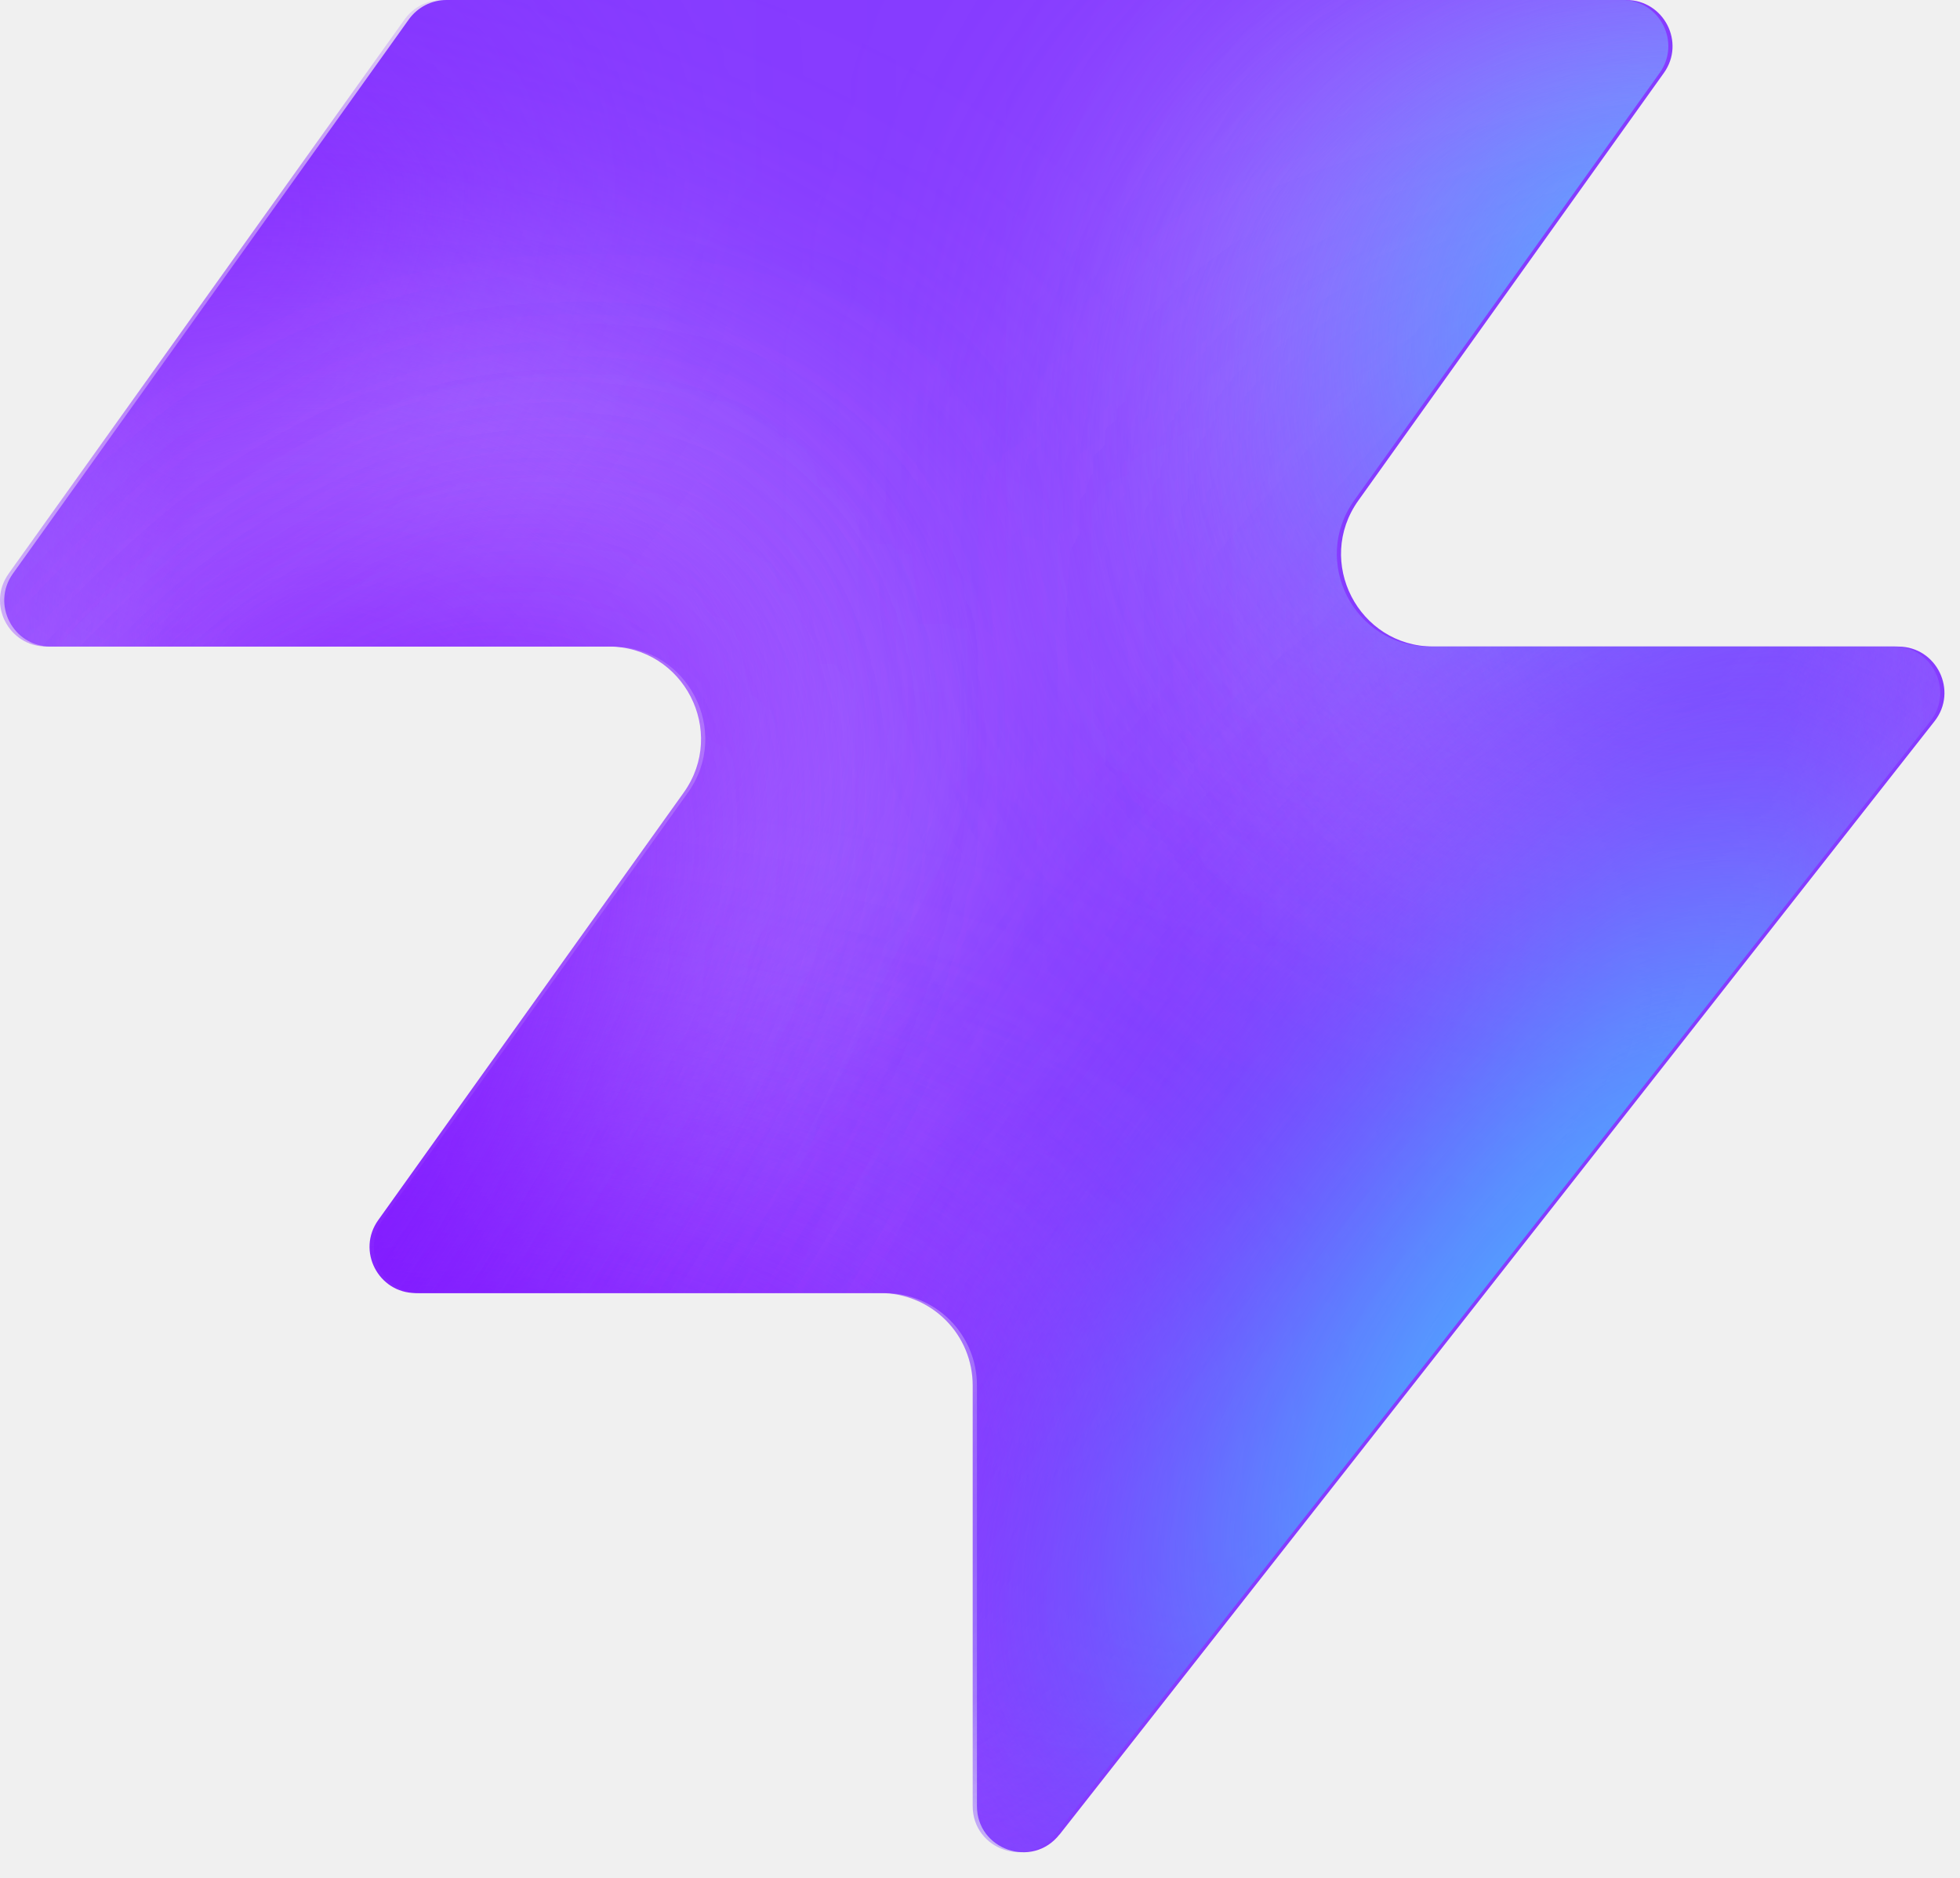
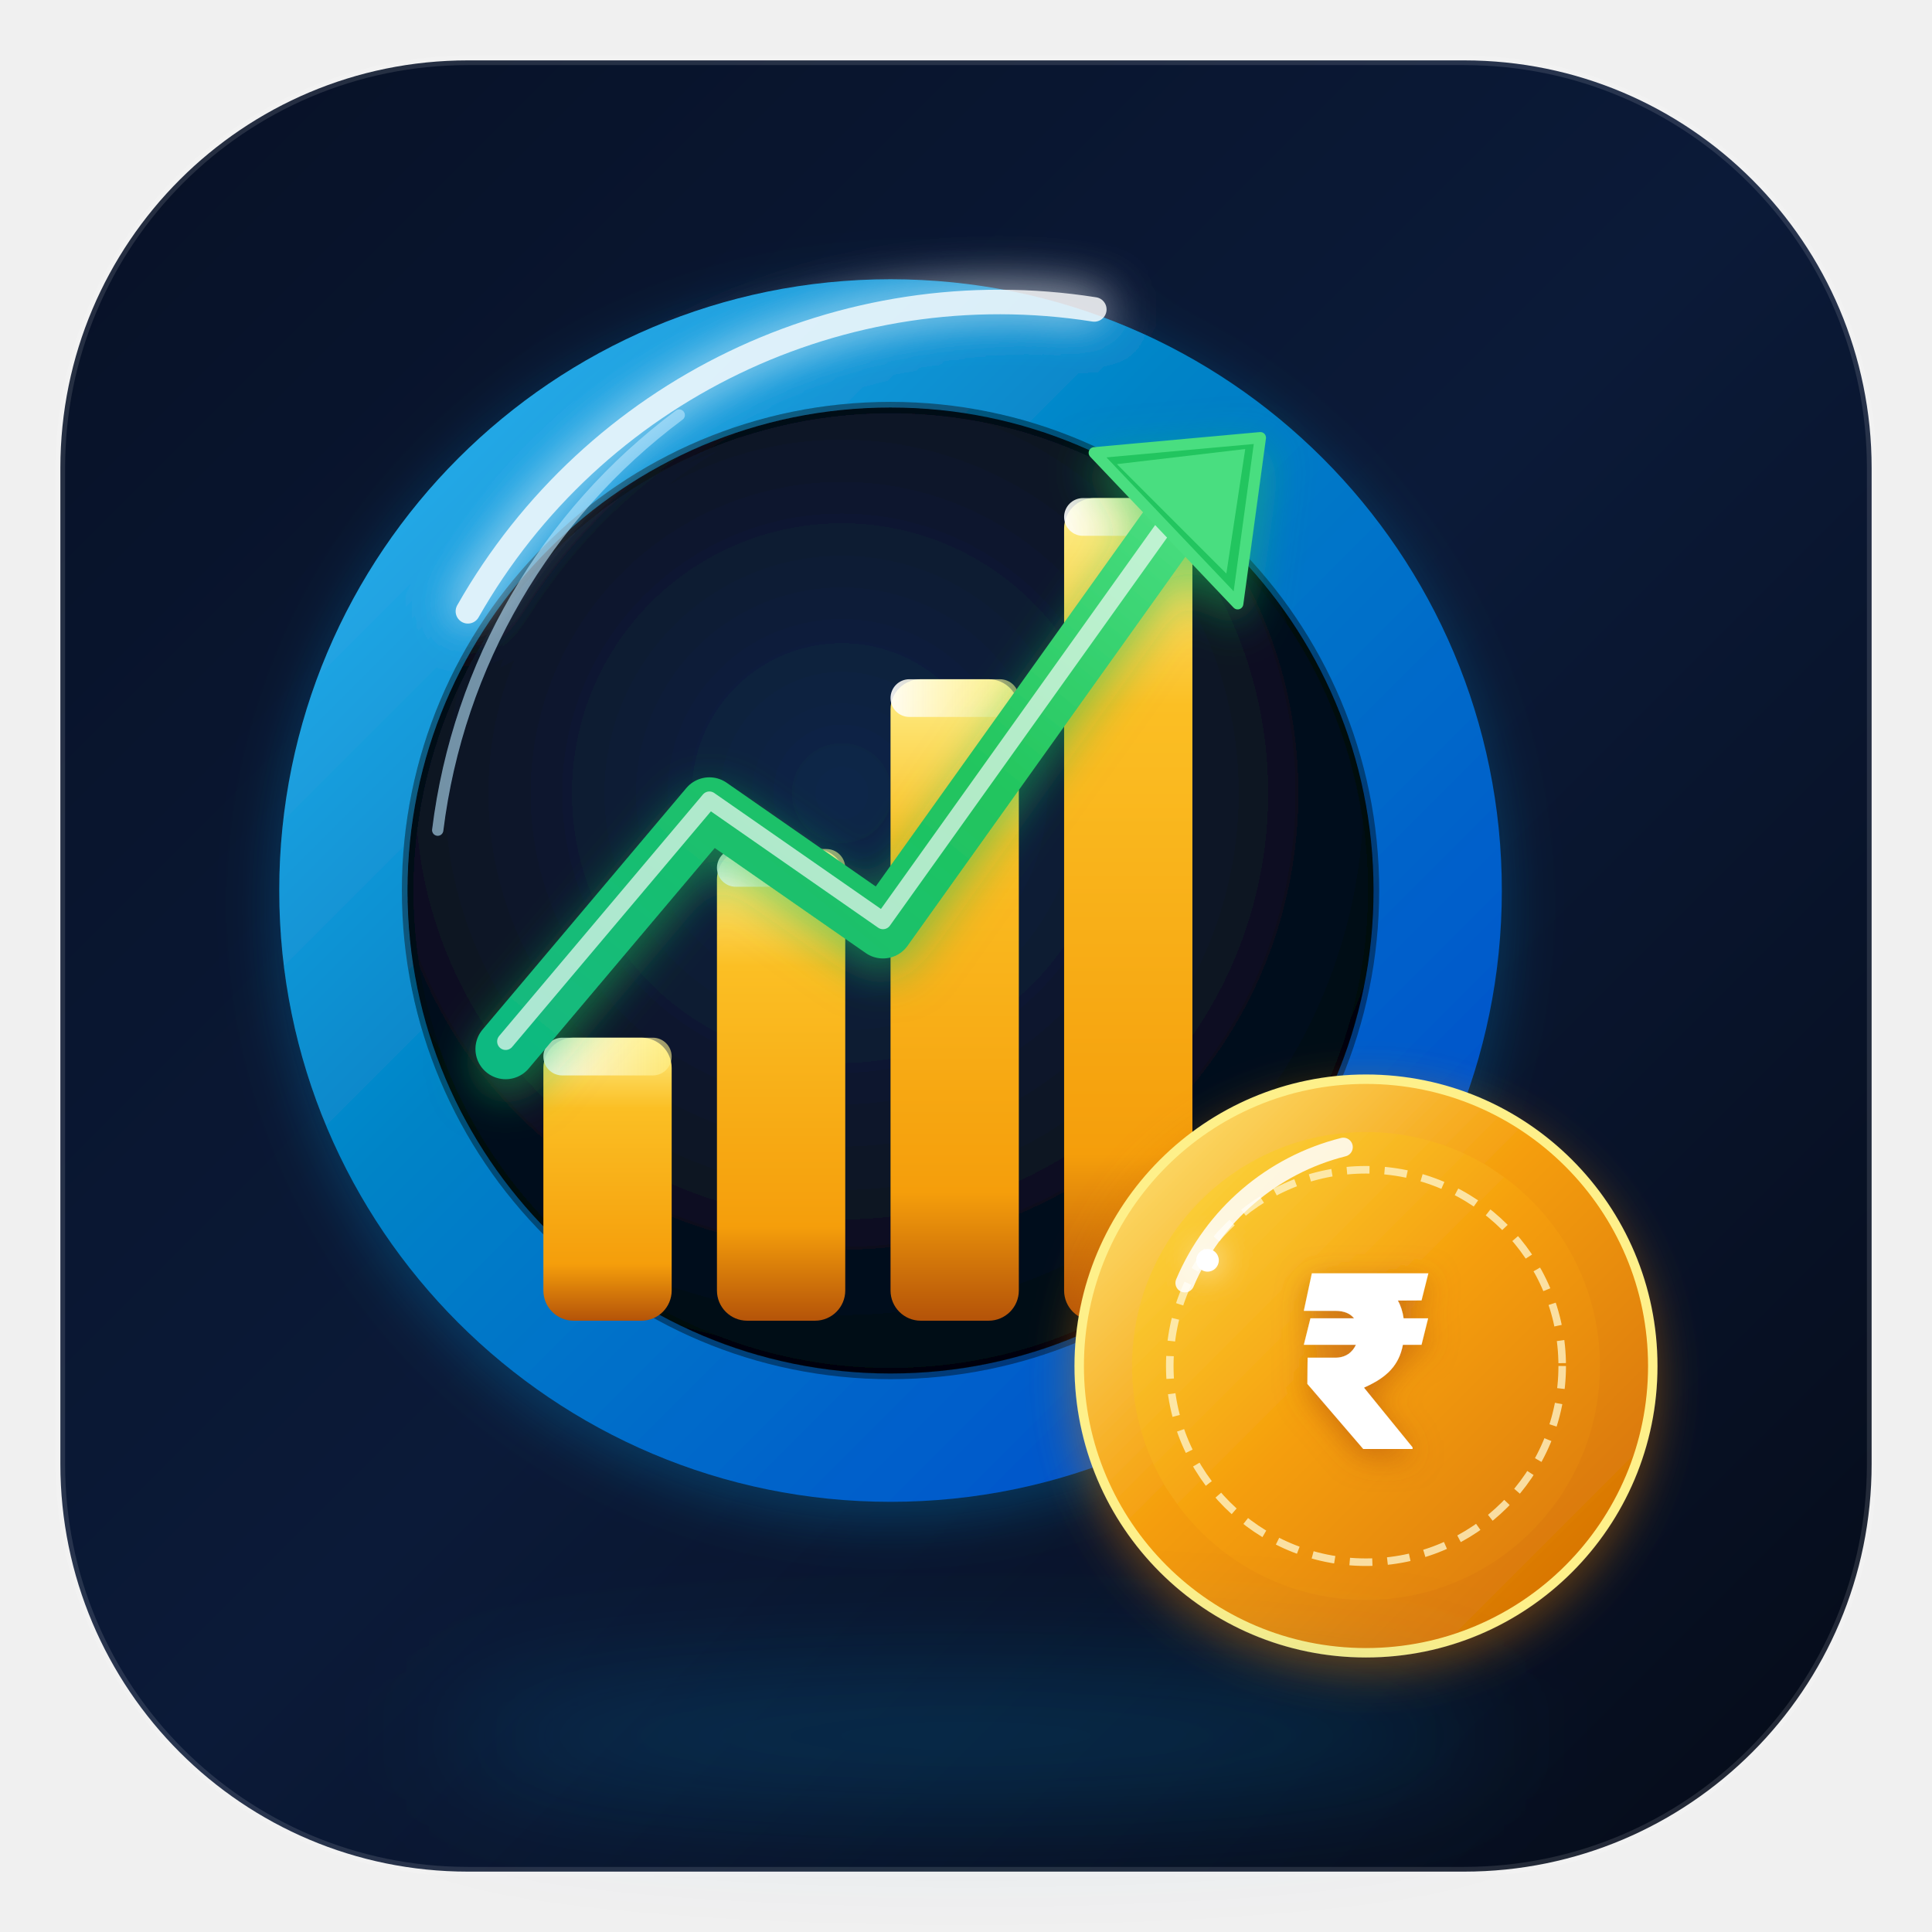
- <svg xmlns="http://www.w3.org/2000/svg" width="48" height="46" fill="none" viewBox="0 0 48 46">
-   <path fill="#863bff" d="M25.946 44.938c-.664.845-2.021.375-2.021-.698V33.937a2.26 2.26 0 0 0-2.262-2.262H10.287c-.92 0-1.456-1.04-.92-1.788l7.48-10.471c1.07-1.497 0-3.578-1.842-3.578H1.237c-.92 0-1.456-1.04-.92-1.788L10.013.474c.214-.297.556-.474.92-.474h28.894c.92 0 1.456 1.04.92 1.788l-7.48 10.471c-1.07 1.498 0 3.579 1.842 3.579h11.377c.943 0 1.473 1.088.89 1.83L25.947 44.94z" style="fill:#863bff;fill:color(display-p3 .525 .23 1);fill-opacity:1" />
-   <mask id="a" width="48" height="46" x="0" y="0" maskUnits="userSpaceOnUse" style="mask-type:alpha">
-     <path fill="#000" d="M25.842 44.938c-.664.844-2.021.375-2.021-.698V33.937a2.26 2.26 0 0 0-2.262-2.262H10.183c-.92 0-1.456-1.04-.92-1.788l7.48-10.471c1.07-1.498 0-3.579-1.842-3.579H1.133c-.92 0-1.456-1.04-.92-1.787L9.91.473c.214-.297.556-.474.92-.474h28.894c.92 0 1.456 1.04.92 1.788l-7.48 10.471c-1.07 1.498 0 3.578 1.842 3.578h11.377c.943 0 1.473 1.088.89 1.832L25.843 44.94z" style="fill:#000;fill-opacity:1" />
-   </mask>
-   <g mask="url(#a)">
-     <g filter="url(#b)">
-       <ellipse cx="5.508" cy="14.704" fill="#ede6ff" rx="5.508" ry="14.704" style="fill:#ede6ff;fill:color(display-p3 .927 .903 1);fill-opacity:1" transform="matrix(.00324 1 1 -.00324 -4.47 31.516)" />
+ <svg xmlns="http://www.w3.org/2000/svg" viewBox="0 0 512 512" width="512" height="512" fill="none">
+   <defs>
+     <linearGradient id="bgGrad" x1="0%" y1="0%" x2="100%" y2="100%">
+       <stop offset="0%" stop-color="#071126" />
+       <stop offset="50%" stop-color="#0b1a38" />
+       <stop offset="100%" stop-color="#050b18" />
+     </linearGradient>
+     <linearGradient id="ringBezelGrad" x1="0%" y1="0%" x2="100%" y2="100%">
+       <stop offset="0%" stop-color="#38bdf8" />
+       <stop offset="40%" stop-color="#0284c7" />
+       <stop offset="85%" stop-color="#0052cc" />
+       <stop offset="100%" stop-color="#1e3a8a" />
+     </linearGradient>
+     <radialGradient id="apertureDepth" cx="45%" cy="40%" r="60%">
+       <stop offset="0%" stop-color="#0f274a" />
+       <stop offset="65%" stop-color="#081426" />
+       <stop offset="100%" stop-color="#040914" />
+     </radialGradient>
+     <linearGradient id="barGrad" x1="0%" y1="0%" x2="0%" y2="100%">
+       <stop offset="0%" stop-color="#fef08a" />
+       <stop offset="25%" stop-color="#fbbf24" />
+       <stop offset="80%" stop-color="#f59e0b" />
+       <stop offset="100%" stop-color="#b45309" />
+     </linearGradient>
+     <linearGradient id="barCapGrad" x1="0%" y1="0%" x2="100%" y2="0%">
+       <stop offset="0%" stop-color="#ffffff" stop-opacity="0.9" />
+       <stop offset="100%" stop-color="#fef08a" stop-opacity="0.6" />
+     </linearGradient>
+     <linearGradient id="growthGrad" x1="0%" y1="100%" x2="100%" y2="0%">
+       <stop offset="0%" stop-color="#10b981" />
+       <stop offset="60%" stop-color="#22c55e" />
+       <stop offset="100%" stop-color="#4ade80" />
+     </linearGradient>
+     <linearGradient id="coinRimGrad" x1="0%" y1="0%" x2="100%" y2="100%">
+       <stop offset="0%" stop-color="#fef08a" />
+       <stop offset="45%" stop-color="#f59e0b" />
+       <stop offset="85%" stop-color="#d97706" />
+       <stop offset="100%" stop-color="#92400e" />
+     </linearGradient>
+     <linearGradient id="coinFaceGrad" x1="0%" y1="0%" x2="100%" y2="100%">
+       <stop offset="0%" stop-color="#fde047" />
+       <stop offset="50%" stop-color="#f59e0b" />
+       <stop offset="100%" stop-color="#d97706" />
+     </linearGradient>
+     <filter id="ringShadow" x="-20%" y="-20%" width="140%" height="140%">
+       <feDropShadow dx="0" dy="16" stdDeviation="16" flood-color="#000000" flood-opacity="0.6" />
+       <feDropShadow dx="0" dy="4" stdDeviation="8" flood-color="#0284c7" flood-opacity="0.35" />
+     </filter>
+     <filter id="arrowGlow" x="-30%" y="-30%" width="160%" height="160%">
+       <feDropShadow dx="0" dy="4" stdDeviation="6" flood-color="#22c55e" flood-opacity="0.55" />
+     </filter>
+     <filter id="coinShadow" x="-25%" y="-25%" width="150%" height="150%">
+       <feDropShadow dx="0" dy="12" stdDeviation="14" flood-color="#000000" flood-opacity="0.55" />
+       <feDropShadow dx="0" dy="4" stdDeviation="6" flood-color="#d97706" flood-opacity="0.45" />
+     </filter>
+   </defs>
+   <rect x="16" y="16" width="480" height="480" rx="108" fill="url(#bgGrad)" stroke="rgba(255, 255, 255, 0.12)" stroke-width="2.5" />
+   <g filter="url(#ringShadow)">
+     <circle cx="236" cy="236" r="162" fill="url(#ringBezelGrad)" />
+     <circle cx="236" cy="236" r="128" fill="url(#apertureDepth)" stroke="rgba(0, 0, 0, 0.4)" stroke-width="3" />
+     <path d="M 124 162 A 162 162 0 0 1 290 82" stroke="#ffffff" stroke-width="6.5" stroke-linecap="round" opacity="0.85" filter="drop-shadow(0 0 6px #ffffff)" />
+     <path d="M 116 220 A 162 162 0 0 1 180 110" stroke="#bae6fd" stroke-width="3" stroke-linecap="round" opacity="0.6" />
+   </g>
+   <g id="barsGroup">
+     <g>
+       <rect x="144" y="275" width="34" height="75" rx="8" fill="url(#barGrad)" />
+       <rect x="144" y="275" width="34" height="10" rx="5" fill="url(#barCapGrad)" />
    </g>
-     <g filter="url(#c)">
-       <ellipse cx="10.399" cy="29.851" fill="#ede6ff" rx="10.399" ry="29.851" style="fill:#ede6ff;fill:color(display-p3 .927 .903 1);fill-opacity:1" transform="matrix(.00324 1 1 -.00324 -39.328 7.883)" />
+     <g>
+       <rect x="190" y="225" width="34" height="125" rx="8" fill="url(#barGrad)" />
+       <rect x="190" y="225" width="34" height="10" rx="5" fill="url(#barCapGrad)" />
    </g>
-     <g filter="url(#d)">
-       <ellipse cx="5.508" cy="30.487" fill="#7e14ff" rx="5.508" ry="30.487" style="fill:#7e14ff;fill:color(display-p3 .492 .077 1);fill-opacity:1" transform="rotate(89.814 -25.913 -14.639)scale(1 -1)" />
+     <g>
+       <rect x="236" y="180" width="34" height="170" rx="8" fill="url(#barGrad)" />
+       <rect x="236" y="180" width="34" height="10" rx="5" fill="url(#barCapGrad)" />
    </g>
-     <g filter="url(#e)">
-       <ellipse cx="5.508" cy="30.599" fill="#7e14ff" rx="5.508" ry="30.599" style="fill:#7e14ff;fill:color(display-p3 .492 .077 1);fill-opacity:1" transform="rotate(89.814 -32.644 -3.334)scale(1 -1)" />
-     </g>
-     <g filter="url(#f)">
-       <ellipse cx="5.508" cy="30.599" fill="#7e14ff" rx="5.508" ry="30.599" style="fill:#7e14ff;fill:color(display-p3 .492 .077 1);fill-opacity:1" transform="matrix(.00324 1 1 -.00324 -34.34 30.47)" />
-     </g>
-     <g filter="url(#g)">
-       <ellipse cx="14.072" cy="22.078" fill="#ede6ff" rx="14.072" ry="22.078" style="fill:#ede6ff;fill:color(display-p3 .927 .903 1);fill-opacity:1" transform="rotate(93.35 24.506 48.493)scale(-1 1)" />
-     </g>
-     <g filter="url(#h)">
-       <ellipse cx="3.47" cy="21.501" fill="#7e14ff" rx="3.47" ry="21.501" style="fill:#7e14ff;fill:color(display-p3 .492 .077 1);fill-opacity:1" transform="rotate(89.009 28.708 47.59)scale(-1 1)" />
-     </g>
-     <g filter="url(#i)">
-       <ellipse cx="3.47" cy="21.501" fill="#7e14ff" rx="3.47" ry="21.501" style="fill:#7e14ff;fill:color(display-p3 .492 .077 1);fill-opacity:1" transform="rotate(89.009 28.708 47.59)scale(-1 1)" />
-     </g>
-     <g filter="url(#j)">
-       <ellipse cx=".387" cy="8.972" fill="#7e14ff" rx="4.407" ry="29.108" style="fill:#7e14ff;fill:color(display-p3 .492 .077 1);fill-opacity:1" transform="rotate(39.51 .387 8.972)" />
-     </g>
-     <g filter="url(#k)">
-       <ellipse cx="47.523" cy="-6.092" fill="#7e14ff" rx="4.407" ry="29.108" style="fill:#7e14ff;fill:color(display-p3 .492 .077 1);fill-opacity:1" transform="rotate(37.892 47.523 -6.092)" />
-     </g>
-     <g filter="url(#l)">
-       <ellipse cx="41.412" cy="6.333" fill="#47bfff" rx="5.971" ry="9.665" style="fill:#47bfff;fill:color(display-p3 .28 .748 1);fill-opacity:1" transform="rotate(37.892 41.412 6.333)" />
-     </g>
-     <g filter="url(#m)">
-       <ellipse cx="-1.879" cy="38.332" fill="#7e14ff" rx="4.407" ry="29.108" style="fill:#7e14ff;fill:color(display-p3 .492 .077 1);fill-opacity:1" transform="rotate(37.892 -1.88 38.332)" />
-     </g>
-     <g filter="url(#n)">
-       <ellipse cx="-1.879" cy="38.332" fill="#7e14ff" rx="4.407" ry="29.108" style="fill:#7e14ff;fill:color(display-p3 .492 .077 1);fill-opacity:1" transform="rotate(37.892 -1.88 38.332)" />
-     </g>
-     <g filter="url(#o)">
-       <ellipse cx="35.651" cy="29.907" fill="#7e14ff" rx="4.407" ry="29.108" style="fill:#7e14ff;fill:color(display-p3 .492 .077 1);fill-opacity:1" transform="rotate(37.892 35.651 29.907)" />
-     </g>
-     <g filter="url(#p)">
-       <ellipse cx="38.418" cy="32.4" fill="#47bfff" rx="5.971" ry="15.297" style="fill:#47bfff;fill:color(display-p3 .28 .748 1);fill-opacity:1" transform="rotate(37.892 38.418 32.4)" />
+     <g>
+       <rect x="282" y="132" width="34" height="218" rx="8" fill="url(#barGrad)" />
+       <rect x="282" y="132" width="34" height="10" rx="5" fill="url(#barCapGrad)" />
    </g>
  </g>
-   <defs>
-     <filter id="b" width="60.045" height="41.654" x="-19.77" y="16.149" color-interpolation-filters="sRGB" filterUnits="userSpaceOnUse">
-       <feFlood flood-opacity="0" result="BackgroundImageFix" />
-       <feBlend in="SourceGraphic" in2="BackgroundImageFix" result="shape" />
-       <feGaussianBlur result="effect1_foregroundBlur_2002_17158" stdDeviation="7.659" />
-     </filter>
-     <filter id="c" width="90.34" height="51.437" x="-54.613" y="-7.533" color-interpolation-filters="sRGB" filterUnits="userSpaceOnUse">
-       <feFlood flood-opacity="0" result="BackgroundImageFix" />
-       <feBlend in="SourceGraphic" in2="BackgroundImageFix" result="shape" />
-       <feGaussianBlur result="effect1_foregroundBlur_2002_17158" stdDeviation="7.659" />
-     </filter>
-     <filter id="d" width="79.355" height="29.4" x="-49.64" y="2.03" color-interpolation-filters="sRGB" filterUnits="userSpaceOnUse">
-       <feFlood flood-opacity="0" result="BackgroundImageFix" />
-       <feBlend in="SourceGraphic" in2="BackgroundImageFix" result="shape" />
-       <feGaussianBlur result="effect1_foregroundBlur_2002_17158" stdDeviation="4.596" />
-     </filter>
-     <filter id="e" width="79.579" height="29.4" x="-45.045" y="20.029" color-interpolation-filters="sRGB" filterUnits="userSpaceOnUse">
-       <feFlood flood-opacity="0" result="BackgroundImageFix" />
-       <feBlend in="SourceGraphic" in2="BackgroundImageFix" result="shape" />
-       <feGaussianBlur result="effect1_foregroundBlur_2002_17158" stdDeviation="4.596" />
-     </filter>
-     <filter id="f" width="79.579" height="29.4" x="-43.513" y="21.178" color-interpolation-filters="sRGB" filterUnits="userSpaceOnUse">
-       <feFlood flood-opacity="0" result="BackgroundImageFix" />
-       <feBlend in="SourceGraphic" in2="BackgroundImageFix" result="shape" />
-       <feGaussianBlur result="effect1_foregroundBlur_2002_17158" stdDeviation="4.596" />
-     </filter>
-     <filter id="g" width="74.749" height="58.852" x="15.756" y="-17.901" color-interpolation-filters="sRGB" filterUnits="userSpaceOnUse">
-       <feFlood flood-opacity="0" result="BackgroundImageFix" />
-       <feBlend in="SourceGraphic" in2="BackgroundImageFix" result="shape" />
-       <feGaussianBlur result="effect1_foregroundBlur_2002_17158" stdDeviation="7.659" />
-     </filter>
-     <filter id="h" width="61.377" height="25.362" x="23.548" y="2.284" color-interpolation-filters="sRGB" filterUnits="userSpaceOnUse">
-       <feFlood flood-opacity="0" result="BackgroundImageFix" />
-       <feBlend in="SourceGraphic" in2="BackgroundImageFix" result="shape" />
-       <feGaussianBlur result="effect1_foregroundBlur_2002_17158" stdDeviation="4.596" />
-     </filter>
-     <filter id="i" width="61.377" height="25.362" x="23.548" y="2.284" color-interpolation-filters="sRGB" filterUnits="userSpaceOnUse">
-       <feFlood flood-opacity="0" result="BackgroundImageFix" />
-       <feBlend in="SourceGraphic" in2="BackgroundImageFix" result="shape" />
-       <feGaussianBlur result="effect1_foregroundBlur_2002_17158" stdDeviation="4.596" />
-     </filter>
-     <filter id="j" width="56.045" height="63.649" x="-27.636" y="-22.853" color-interpolation-filters="sRGB" filterUnits="userSpaceOnUse">
-       <feFlood flood-opacity="0" result="BackgroundImageFix" />
-       <feBlend in="SourceGraphic" in2="BackgroundImageFix" result="shape" />
-       <feGaussianBlur result="effect1_foregroundBlur_2002_17158" stdDeviation="4.596" />
-     </filter>
-     <filter id="k" width="54.814" height="64.646" x="20.116" y="-38.415" color-interpolation-filters="sRGB" filterUnits="userSpaceOnUse">
-       <feFlood flood-opacity="0" result="BackgroundImageFix" />
-       <feBlend in="SourceGraphic" in2="BackgroundImageFix" result="shape" />
-       <feGaussianBlur result="effect1_foregroundBlur_2002_17158" stdDeviation="4.596" />
-     </filter>
-     <filter id="l" width="33.541" height="35.313" x="24.641" y="-11.323" color-interpolation-filters="sRGB" filterUnits="userSpaceOnUse">
-       <feFlood flood-opacity="0" result="BackgroundImageFix" />
-       <feBlend in="SourceGraphic" in2="BackgroundImageFix" result="shape" />
-       <feGaussianBlur result="effect1_foregroundBlur_2002_17158" stdDeviation="4.596" />
-     </filter>
-     <filter id="m" width="54.814" height="64.646" x="-29.286" y="6.009" color-interpolation-filters="sRGB" filterUnits="userSpaceOnUse">
-       <feFlood flood-opacity="0" result="BackgroundImageFix" />
-       <feBlend in="SourceGraphic" in2="BackgroundImageFix" result="shape" />
-       <feGaussianBlur result="effect1_foregroundBlur_2002_17158" stdDeviation="4.596" />
-     </filter>
-     <filter id="n" width="54.814" height="64.646" x="-29.286" y="6.009" color-interpolation-filters="sRGB" filterUnits="userSpaceOnUse">
-       <feFlood flood-opacity="0" result="BackgroundImageFix" />
-       <feBlend in="SourceGraphic" in2="BackgroundImageFix" result="shape" />
-       <feGaussianBlur result="effect1_foregroundBlur_2002_17158" stdDeviation="4.596" />
-     </filter>
-     <filter id="o" width="54.814" height="64.646" x="8.244" y="-2.416" color-interpolation-filters="sRGB" filterUnits="userSpaceOnUse">
-       <feFlood flood-opacity="0" result="BackgroundImageFix" />
-       <feBlend in="SourceGraphic" in2="BackgroundImageFix" result="shape" />
-       <feGaussianBlur result="effect1_foregroundBlur_2002_17158" stdDeviation="4.596" />
-     </filter>
-     <filter id="p" width="39.409" height="43.623" x="18.713" y="10.588" color-interpolation-filters="sRGB" filterUnits="userSpaceOnUse">
-       <feFlood flood-opacity="0" result="BackgroundImageFix" />
-       <feBlend in="SourceGraphic" in2="BackgroundImageFix" result="shape" />
-       <feGaussianBlur result="effect1_foregroundBlur_2002_17158" stdDeviation="4.596" />
-     </filter>
-   </defs>
+   <g filter="url(#arrowGlow)">
+     <path d="M 134 278 L 188 214 L 234 246 L 314 134" stroke="url(#growthGrad)" stroke-width="16" stroke-linecap="round" stroke-linejoin="round" />
+     <path d="M 134 276 L 188 212 L 234 244 L 314 132" stroke="#ffffff" stroke-width="4.5" stroke-linecap="round" stroke-linejoin="round" opacity="0.65" />
+     <path d="M 290 120 L 334 116 L 328 160 Z" fill="#22c55e" stroke="#4ade80" stroke-width="3" stroke-linejoin="round" />
+     <path d="M 296 123 L 330 119 L 325 152 Z" fill="#4ade80" />
+   </g>
+   <g filter="url(#coinShadow)">
+     <circle cx="362" cy="362" r="76" fill="url(#coinRimGrad)" stroke="#fef08a" stroke-width="2.5" />
+     <circle cx="362" cy="362" r="62" fill="url(#coinFaceGrad)" />
+     <circle cx="362" cy="362" r="52" fill="none" stroke="#fef3c7" stroke-width="2" stroke-dasharray="6 4" opacity="0.8" />
+     <text x="362" y="384" text-anchor="middle" fill="#ffffff" font-size="64" font-weight="900" font-family="system-ui, -apple-system, sans-serif" filter="drop-shadow(0 2px 4px rgba(180, 83, 9, 0.6))">₹</text>
+     <path d="M 314 340 A 62 62 0 0 1 356 304" stroke="#ffffff" stroke-width="5" stroke-linecap="round" opacity="0.85" />
+     <circle cx="320" cy="334" r="3" fill="#ffffff" filter="drop-shadow(0 0 4px #ffffff)" />
+   </g>
+   <ellipse cx="256" cy="460" rx="140" ry="16" fill="rgba(2, 132, 199, 0.25)" filter="blur(16px)" />
</svg>
